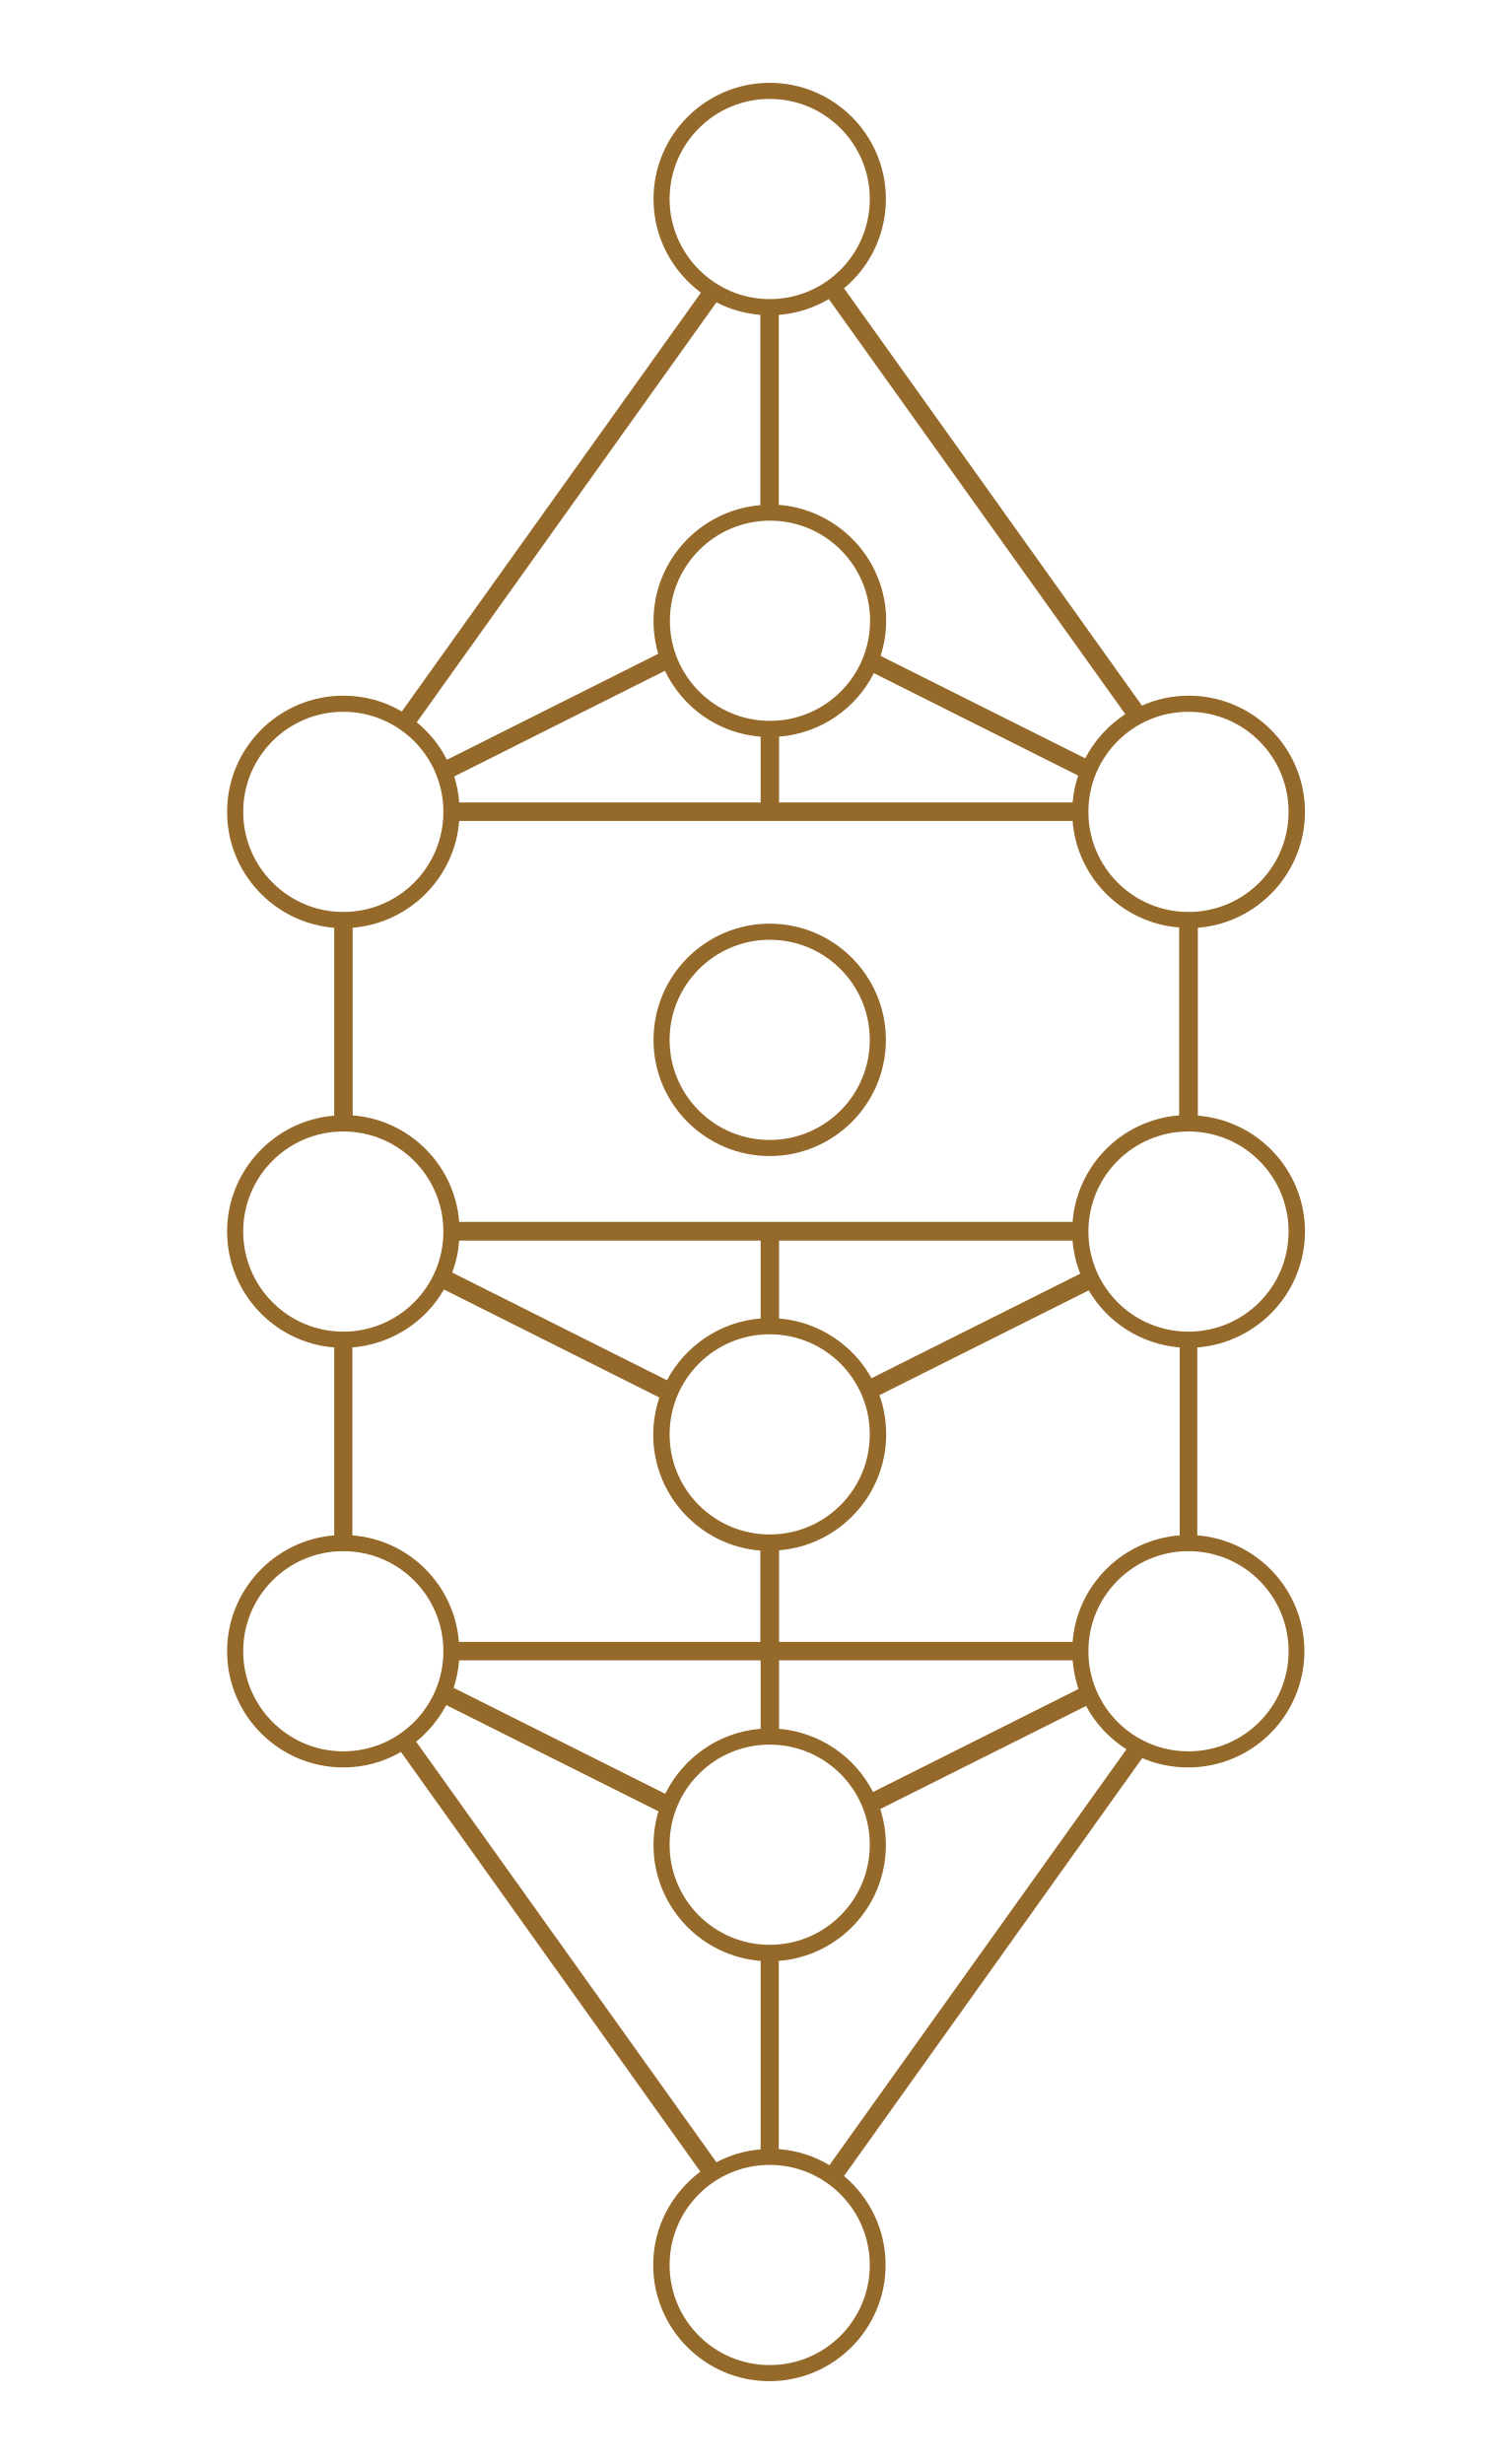
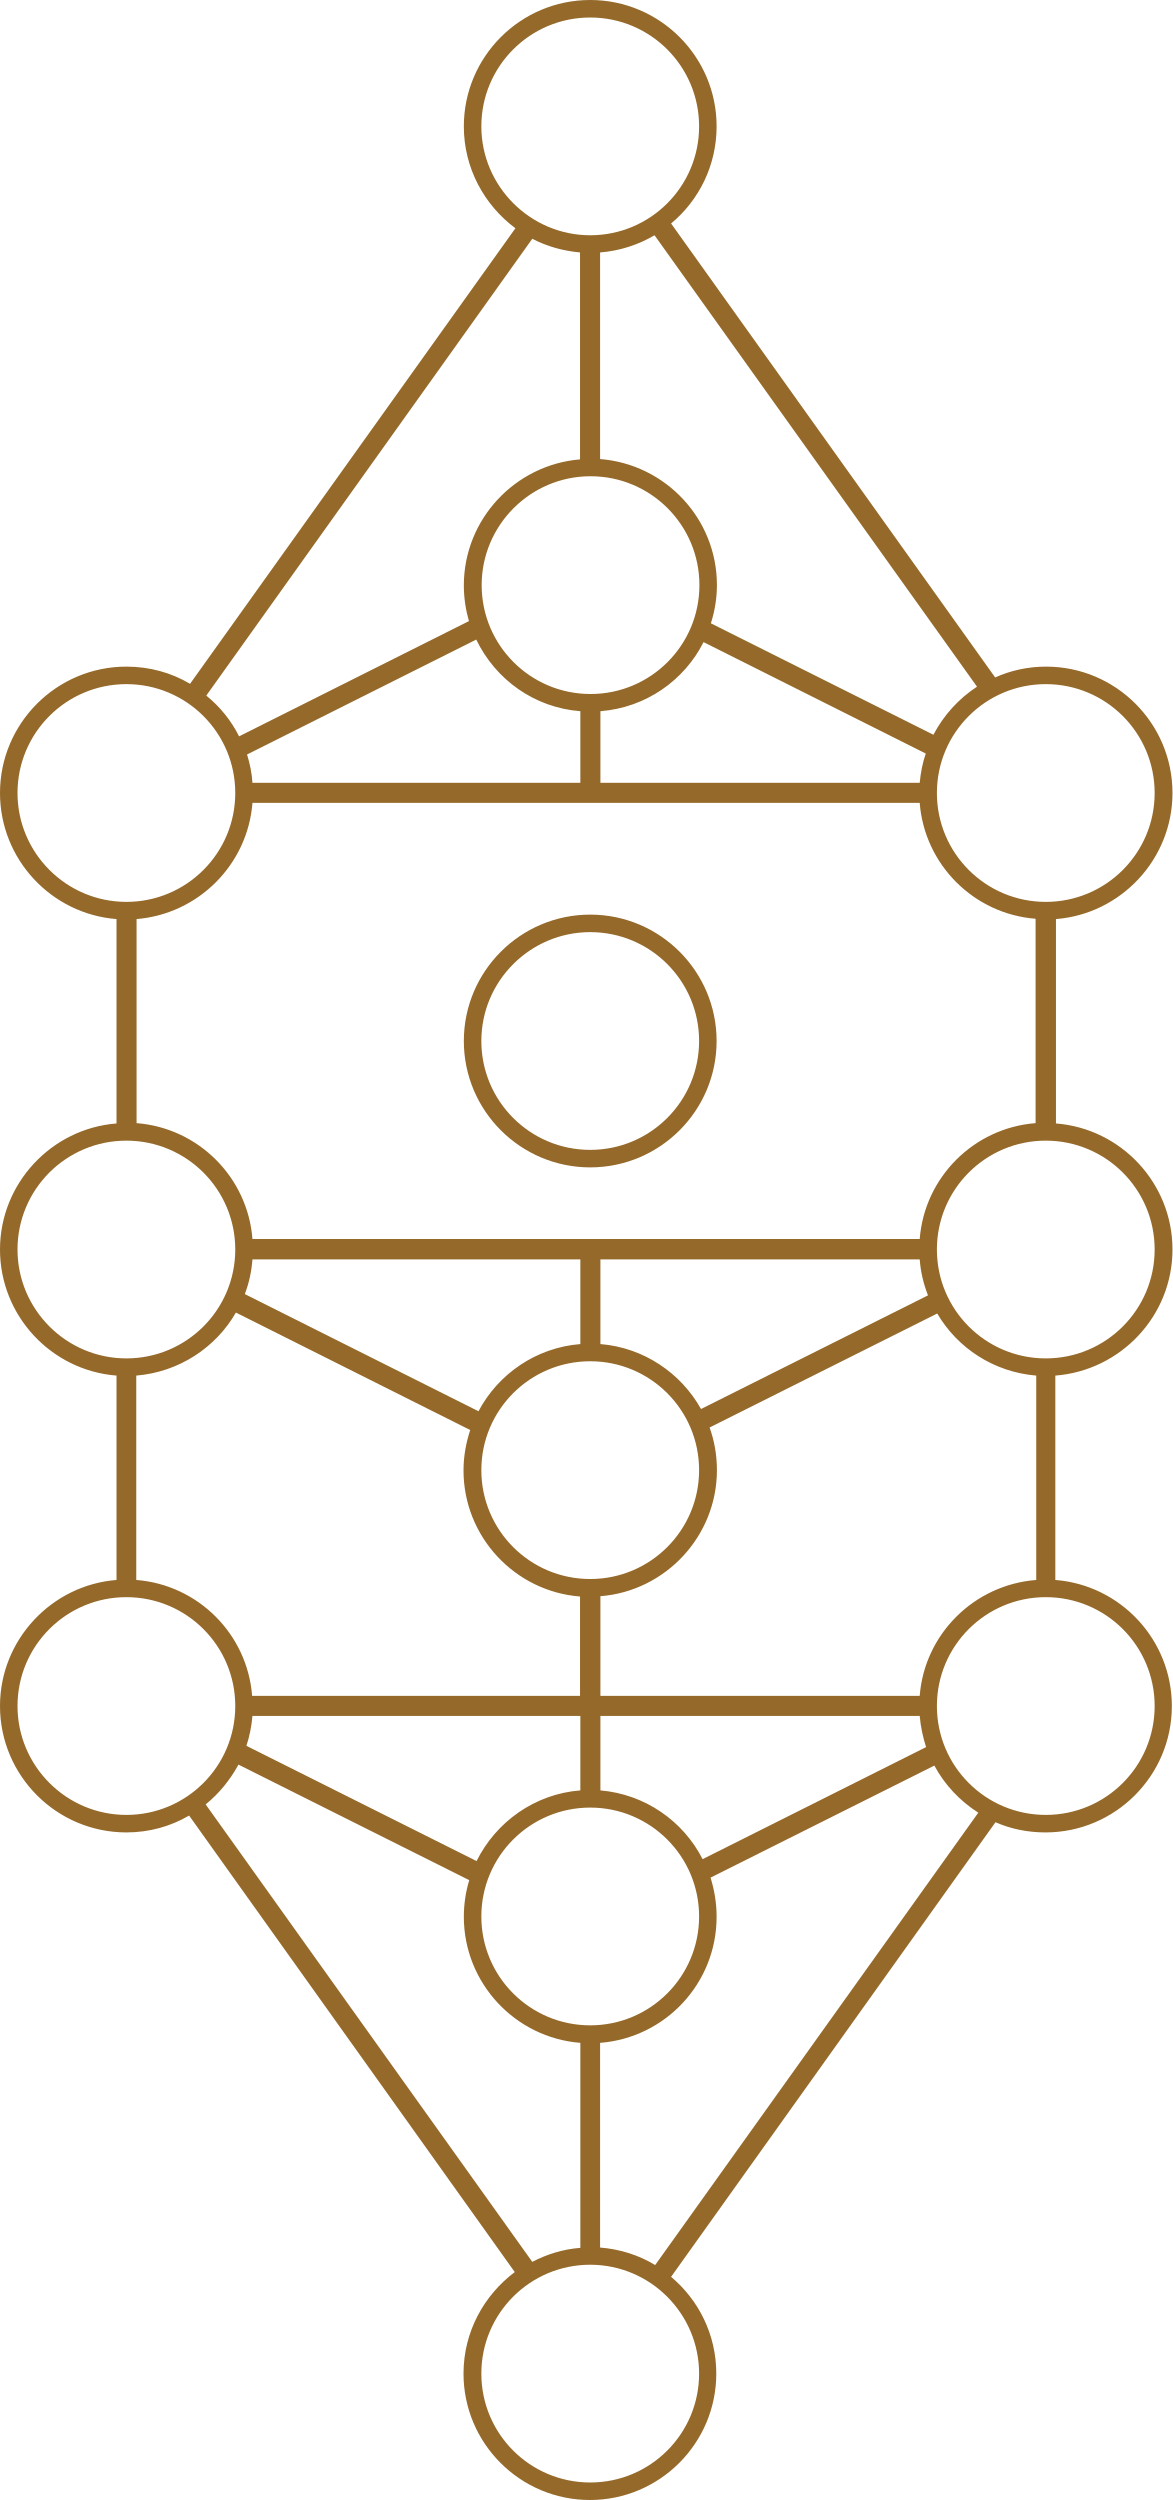
- <svg xmlns="http://www.w3.org/2000/svg" version="1.1" id="Layer_1" x="0px" y="0px" viewBox="0 0 513.1 841.9" style="enable-background:new 0 0 513.1 841.9;" xml:space="preserve">
-   <style type="text/css">
+ <svg xmlns="http://www.w3.org/2000/svg" version="1.1" id="Layer_1" x="0px" y="0px" viewBox="0 0 368.3 785.3" xml:space="preserve" width="368.3" height="785.3">
+   <defs id="defs13" />
+   <style type="text/css" id="style2">
	.st0{fill:#956929;}
</style>
-   <g>
-     <path class="st0" d="M263,395c21.9,0,39.7-17.8,39.7-39.7c0-21.9-17.8-39.7-39.7-39.7s-39.7,17.8-39.7,39.7   C223.3,377.2,241.1,395,263,395z M263,321.1c18.9,0,34.2,15.3,34.2,34.2c0,18.9-15.3,34.2-34.2,34.2c-18.9,0-34.2-15.3-34.2-34.2   C228.8,336.4,244.2,321.1,263,321.1z" />
-     <path class="st0" d="M445.9,420.8c0-20.8-16.1-38-36.6-39.6V317c20.4-1.6,36.6-18.8,36.6-39.6c0-21.9-17.8-39.7-39.7-39.7   c-5.7,0-11.1,1.2-16,3.4L288.4,98.5c8.8-7.3,14.3-18.3,14.3-30.5c0-21.9-17.8-39.7-39.7-39.7S223.3,46.1,223.3,68   c0,13.1,6.4,24.7,16.2,32L137.3,243.1c-5.9-3.5-12.7-5.4-20-5.4c-21.9,0-39.7,17.8-39.7,39.7c0,20.8,16.1,38,36.6,39.6v64.2   c-20.4,1.6-36.6,18.8-36.6,39.6s16.1,38,36.6,39.6v64.2c-20.4,1.6-36.6,18.8-36.6,39.6c0,21.9,17.8,39.7,39.7,39.7   c7.2,0,13.9-1.9,19.7-5.3L239.3,742c-9.7,7.3-16.1,18.8-16.1,31.9c0,21.9,17.8,39.7,39.7,39.7c21.9,0,39.7-17.8,39.7-39.7   c0-12.2-5.5-23.1-14.2-30.4l101.9-142.8c4.8,2.1,10.1,3.2,15.7,3.2c21.9,0,39.7-17.8,39.7-39.7c0-20.8-16.1-38-36.6-39.6v-64.2   C429.7,458.8,445.9,441.6,445.9,420.8z M366.5,561H266.2v-31.3c20.4-1.6,36.6-18.8,36.6-39.6c0-4.7-0.8-9.2-2.3-13.4l71.5-35.8   c6.4,10.9,17.8,18.4,31.1,19.5v64.2C383.6,526.1,368,541.6,366.5,561z M263,664.5c-18.9,0-34.2-15.3-34.2-34.2   c0-18.9,15.3-34.2,34.2-34.2c18.9,0,34.2,15.3,34.2,34.2C297.2,649.2,281.9,664.5,263,664.5z M151.7,440.6l73.6,36.9   c-1.3,4-2.1,8.2-2.1,12.7c0,20.8,16.1,38,36.6,39.6V561h-103c-1.5-19.4-17-34.9-36.4-36.4v-64.2   C133.8,459.3,145.4,451.6,151.7,440.6z M156.9,280.5h209.6c1.5,19.4,17,34.9,36.4,36.4v64.2c-19.4,1.5-34.9,17-36.4,36.4H156.9   c-1.5-19.4-17-34.9-36.4-36.4V317C139.9,315.4,155.4,299.9,156.9,280.5z M263.1,177.9c18.9,0,34.2,15.3,34.2,34.2   c0,18.9-15.3,34.2-34.2,34.2s-34.2-15.3-34.2-34.2C228.9,193.3,244.2,177.9,263.1,177.9z M366.5,274.2H266.2v-22.5   c14.2-1.1,26.3-9.6,32.4-21.7l69.8,35C367.4,267.9,366.8,271,366.5,274.2z M259.9,251.7v22.5h-103c-0.2-3.1-0.8-6-1.7-8.9l72-36.1   C233.2,241.7,245.4,250.6,259.9,251.7z M263,524.3c-18.9,0-34.2-15.3-34.2-34.2c0-18.9,15.3-34.2,34.2-34.2   c18.9,0,34.2,15.3,34.2,34.2C297.2,509,281.9,524.3,263,524.3z M156.9,423.9h103v26.6c-13.9,1.1-25.8,9.4-32,21.1l-73.4-36.8   C155.8,431.4,156.6,427.8,156.9,423.9z M266.2,450.5v-26.6h100.3c0.3,4,1.2,7.7,2.6,11.3l-71.3,35.7   C291.5,459.6,279.8,451.6,266.2,450.5z M156.9,567.3h103v23.4c-14.3,1.1-26.5,9.9-32.6,22.2L155,576.7   C156,573.7,156.6,570.6,156.9,567.3z M266.2,590.7v-23.4h100.3c0.3,3.4,1,6.7,2,9.8l-70.2,35.2   C292.2,600.3,280.2,591.9,266.2,590.7z M440.3,420.8c0,18.9-15.3,34.2-34.2,34.2c-18.9,0-34.2-15.3-34.2-34.2   c0-18.9,15.3-34.2,34.2-34.2C425,386.6,440.3,401.9,440.3,420.8z M440.3,277.4c0,18.9-15.3,34.2-34.2,34.2   c-18.9,0-34.2-15.3-34.2-34.2c0-18.9,15.3-34.2,34.2-34.2C425,243.2,440.3,258.5,440.3,277.4z M384.5,244   c-5.8,3.8-10.5,9-13.7,15.1l-69.9-35c1.2-3.8,1.9-7.8,1.9-12c0-20.9-16.2-38-36.7-39.6v-64.9c6.2-0.5,12-2.4,17.1-5.4L384.5,244z    M228.8,68c0-18.9,15.3-34.2,34.2-34.2c18.9,0,34.2,15.3,34.2,34.2c0,18.9-15.3,34.2-34.2,34.2C244.2,102.2,228.8,86.8,228.8,68z    M244.8,103.3c4.6,2.4,9.6,3.8,15,4.3v65c-20.4,1.7-36.5,18.8-36.5,39.6c0,3.9,0.6,7.7,1.6,11.2l-72.2,36.2c-2.5-5-6-9.3-10.3-12.8   L244.8,103.3z M83.1,277.4c0-18.9,15.3-34.2,34.2-34.2c18.9,0,34.2,15.3,34.2,34.2c0,18.9-15.3,34.2-34.2,34.2   C98.4,311.6,83.1,296.2,83.1,277.4z M83.1,420.8c0-18.9,15.3-34.2,34.2-34.2c18.9,0,34.2,15.3,34.2,34.2   c0,18.9-15.3,34.2-34.2,34.2C98.4,455,83.1,439.6,83.1,420.8z M83.1,564.2c0-18.9,15.3-34.2,34.2-34.2c18.9,0,34.2,15.3,34.2,34.2   c0,18.9-15.3,34.2-34.2,34.2C98.4,598.4,83.1,583,83.1,564.2z M142.2,595.1c4.2-3.4,7.7-7.7,10.3-12.5l72.5,36.3   c-1.1,3.6-1.7,7.5-1.7,11.5c0,20.8,16.1,38,36.6,39.6v64.4c-5.4,0.4-10.5,2-15.1,4.4L142.2,595.1z M297.2,773.9   c0,18.9-15.3,34.2-34.2,34.2c-18.9,0-34.2-15.3-34.2-34.2c0-18.9,15.3-34.2,34.2-34.2C281.9,739.7,297.2,755.1,297.2,773.9z    M283.4,739.8c-5.1-3.1-11-5-17.3-5.5V670c20.5-1.6,36.6-18.7,36.6-39.6c0-4.3-0.7-8.4-1.9-12.3l70.3-35.2c3.2,6,8,11.1,13.8,14.8   L283.4,739.8z M440.3,564.2c0,18.9-15.3,34.2-34.2,34.2c-18.9,0-34.2-15.3-34.2-34.2c0-18.9,15.3-34.2,34.2-34.2   C425,530,440.3,545.3,440.3,564.2z" />
+   <g id="g8" transform="translate(-77.6,-28.3)">
+     <path class="st0" d="m 263,395 c 21.9,0 39.7,-17.8 39.7,-39.7 0,-21.9 -17.8,-39.7 -39.7,-39.7 -21.9,0 -39.7,17.8 -39.7,39.7 0,21.9 17.8,39.7 39.7,39.7 z m 0,-73.9 c 18.9,0 34.2,15.3 34.2,34.2 0,18.9 -15.3,34.2 -34.2,34.2 -18.9,0 -34.2,-15.3 -34.2,-34.2 0,-18.9 15.4,-34.2 34.2,-34.2 z" id="path4" style="fill:#956929" />
+     <path class="st0" d="m 445.9,420.8 c 0,-20.8 -16.1,-38 -36.6,-39.6 V 317 c 20.4,-1.6 36.6,-18.8 36.6,-39.6 0,-21.9 -17.8,-39.7 -39.7,-39.7 -5.7,0 -11.1,1.2 -16,3.4 L 288.4,98.5 c 8.8,-7.3 14.3,-18.3 14.3,-30.5 0,-21.9 -17.8,-39.7 -39.7,-39.7 -21.9,0 -39.7,17.8 -39.7,39.7 0,13.1 6.4,24.7 16.2,32 L 137.3,243.1 c -5.9,-3.5 -12.7,-5.4 -20,-5.4 -21.9,0 -39.7,17.8 -39.7,39.7 0,20.8 16.1,38 36.6,39.6 v 64.2 c -20.4,1.6 -36.6,18.8 -36.6,39.6 0,20.8 16.1,38 36.6,39.6 v 64.2 c -20.4,1.6 -36.6,18.8 -36.6,39.6 0,21.9 17.8,39.7 39.7,39.7 7.2,0 13.9,-1.9 19.7,-5.3 L 239.3,742 c -9.7,7.3 -16.1,18.8 -16.1,31.9 0,21.9 17.8,39.7 39.7,39.7 21.9,0 39.7,-17.8 39.7,-39.7 0,-12.2 -5.5,-23.1 -14.2,-30.4 L 390.3,600.7 c 4.8,2.1 10.1,3.2 15.7,3.2 21.9,0 39.7,-17.8 39.7,-39.7 0,-20.8 -16.1,-38 -36.6,-39.6 v -64.2 c 20.6,-1.6 36.8,-18.8 36.8,-39.6 z M 366.5,561 H 266.2 v -31.3 c 20.4,-1.6 36.6,-18.8 36.6,-39.6 0,-4.7 -0.8,-9.2 -2.3,-13.4 L 372,440.9 c 6.4,10.9 17.8,18.4 31.1,19.5 v 64.2 c -19.5,1.5 -35.1,17 -36.6,36.4 z M 263,664.5 c -18.9,0 -34.2,-15.3 -34.2,-34.2 0,-18.9 15.3,-34.2 34.2,-34.2 18.9,0 34.2,15.3 34.2,34.2 0,18.9 -15.3,34.2 -34.2,34.2 z m -111.3,-223.9 73.6,36.9 c -1.3,4 -2.1,8.2 -2.1,12.7 0,20.8 16.1,38 36.6,39.6 V 561 h -103 c -1.5,-19.4 -17,-34.9 -36.4,-36.4 v -64.2 c 13.4,-1.1 25,-8.8 31.3,-19.8 z m 5.2,-160.1 h 209.6 c 1.5,19.4 17,34.9 36.4,36.4 v 64.2 c -19.4,1.5 -34.9,17 -36.4,36.4 H 156.9 c -1.5,-19.4 -17,-34.9 -36.4,-36.4 V 317 c 19.4,-1.6 34.9,-17.1 36.4,-36.5 z M 263.1,177.9 c 18.9,0 34.2,15.3 34.2,34.2 0,18.9 -15.3,34.2 -34.2,34.2 -18.9,0 -34.2,-15.3 -34.2,-34.2 0,-18.8 15.3,-34.2 34.2,-34.2 z m 103.4,96.3 H 266.2 v -22.5 c 14.2,-1.1 26.3,-9.6 32.4,-21.7 l 69.8,35 c -1,2.9 -1.6,6 -1.9,9.2 z M 259.9,251.7 v 22.5 h -103 c -0.2,-3.1 -0.8,-6 -1.7,-8.9 l 72,-36.1 c 6,12.5 18.2,21.4 32.7,22.5 z m 3.1,272.6 c -18.9,0 -34.2,-15.3 -34.2,-34.2 0,-18.9 15.3,-34.2 34.2,-34.2 18.9,0 34.2,15.3 34.2,34.2 0,18.9 -15.3,34.2 -34.2,34.2 z M 156.9,423.9 h 103 v 26.6 c -13.9,1.1 -25.8,9.4 -32,21.1 l -73.4,-36.8 c 1.3,-3.4 2.1,-7 2.4,-10.9 z m 109.3,26.6 v -26.6 h 100.3 c 0.3,4 1.2,7.7 2.6,11.3 l -71.3,35.7 c -6.3,-11.3 -18,-19.3 -31.6,-20.4 z M 156.9,567.3 h 103 v 23.4 c -14.3,1.1 -26.5,9.9 -32.6,22.2 L 155,576.7 c 1,-3 1.6,-6.1 1.9,-9.4 z m 109.3,23.4 v -23.4 h 100.3 c 0.3,3.4 1,6.7 2,9.8 l -70.2,35.2 c -6.1,-12 -18.1,-20.4 -32.1,-21.6 z M 440.3,420.8 c 0,18.9 -15.3,34.2 -34.2,34.2 -18.9,0 -34.2,-15.3 -34.2,-34.2 0,-18.9 15.3,-34.2 34.2,-34.2 18.9,0 34.2,15.3 34.2,34.2 z m 0,-143.4 c 0,18.9 -15.3,34.2 -34.2,34.2 -18.9,0 -34.2,-15.3 -34.2,-34.2 0,-18.9 15.3,-34.2 34.2,-34.2 18.9,0 34.2,15.3 34.2,34.2 z M 384.5,244 c -5.8,3.8 -10.5,9 -13.7,15.1 l -69.9,-35 c 1.2,-3.8 1.9,-7.8 1.9,-12 0,-20.9 -16.2,-38 -36.7,-39.6 v -64.9 c 6.2,-0.5 12,-2.4 17.1,-5.4 z M 228.8,68 c 0,-18.9 15.3,-34.2 34.2,-34.2 18.9,0 34.2,15.3 34.2,34.2 0,18.9 -15.3,34.2 -34.2,34.2 -18.8,0 -34.2,-15.4 -34.2,-34.2 z m 16,35.3 c 4.6,2.4 9.6,3.8 15,4.3 v 65 c -20.4,1.7 -36.5,18.8 -36.5,39.6 0,3.9 0.6,7.7 1.6,11.2 l -72.2,36.2 c -2.5,-5 -6,-9.3 -10.3,-12.8 z M 83.1,277.4 c 0,-18.9 15.3,-34.2 34.2,-34.2 18.9,0 34.2,15.3 34.2,34.2 0,18.9 -15.3,34.2 -34.2,34.2 -18.9,0 -34.2,-15.4 -34.2,-34.2 z m 0,143.4 c 0,-18.9 15.3,-34.2 34.2,-34.2 18.9,0 34.2,15.3 34.2,34.2 0,18.9 -15.3,34.2 -34.2,34.2 -18.9,0 -34.2,-15.4 -34.2,-34.2 z m 0,143.4 c 0,-18.9 15.3,-34.2 34.2,-34.2 18.9,0 34.2,15.3 34.2,34.2 0,18.9 -15.3,34.2 -34.2,34.2 -18.9,0 -34.2,-15.4 -34.2,-34.2 z m 59.1,30.9 c 4.2,-3.4 7.7,-7.7 10.3,-12.5 l 72.5,36.3 c -1.1,3.6 -1.7,7.5 -1.7,11.5 0,20.8 16.1,38 36.6,39.6 v 64.4 c -5.4,0.4 -10.5,2 -15.1,4.4 z m 155,178.8 c 0,18.9 -15.3,34.2 -34.2,34.2 -18.9,0 -34.2,-15.3 -34.2,-34.2 0,-18.9 15.3,-34.2 34.2,-34.2 18.9,0 34.2,15.4 34.2,34.2 z m -13.8,-34.1 c -5.1,-3.1 -11,-5 -17.3,-5.5 V 670 c 20.5,-1.6 36.6,-18.7 36.6,-39.6 0,-4.3 -0.7,-8.4 -1.9,-12.3 l 70.3,-35.2 c 3.2,6 8,11.1 13.8,14.8 z M 440.3,564.2 c 0,18.9 -15.3,34.2 -34.2,34.2 -18.9,0 -34.2,-15.3 -34.2,-34.2 0,-18.9 15.3,-34.2 34.2,-34.2 18.9,0 34.2,15.3 34.2,34.2 z" id="path6" style="fill:#956929" />
  </g>
</svg>
